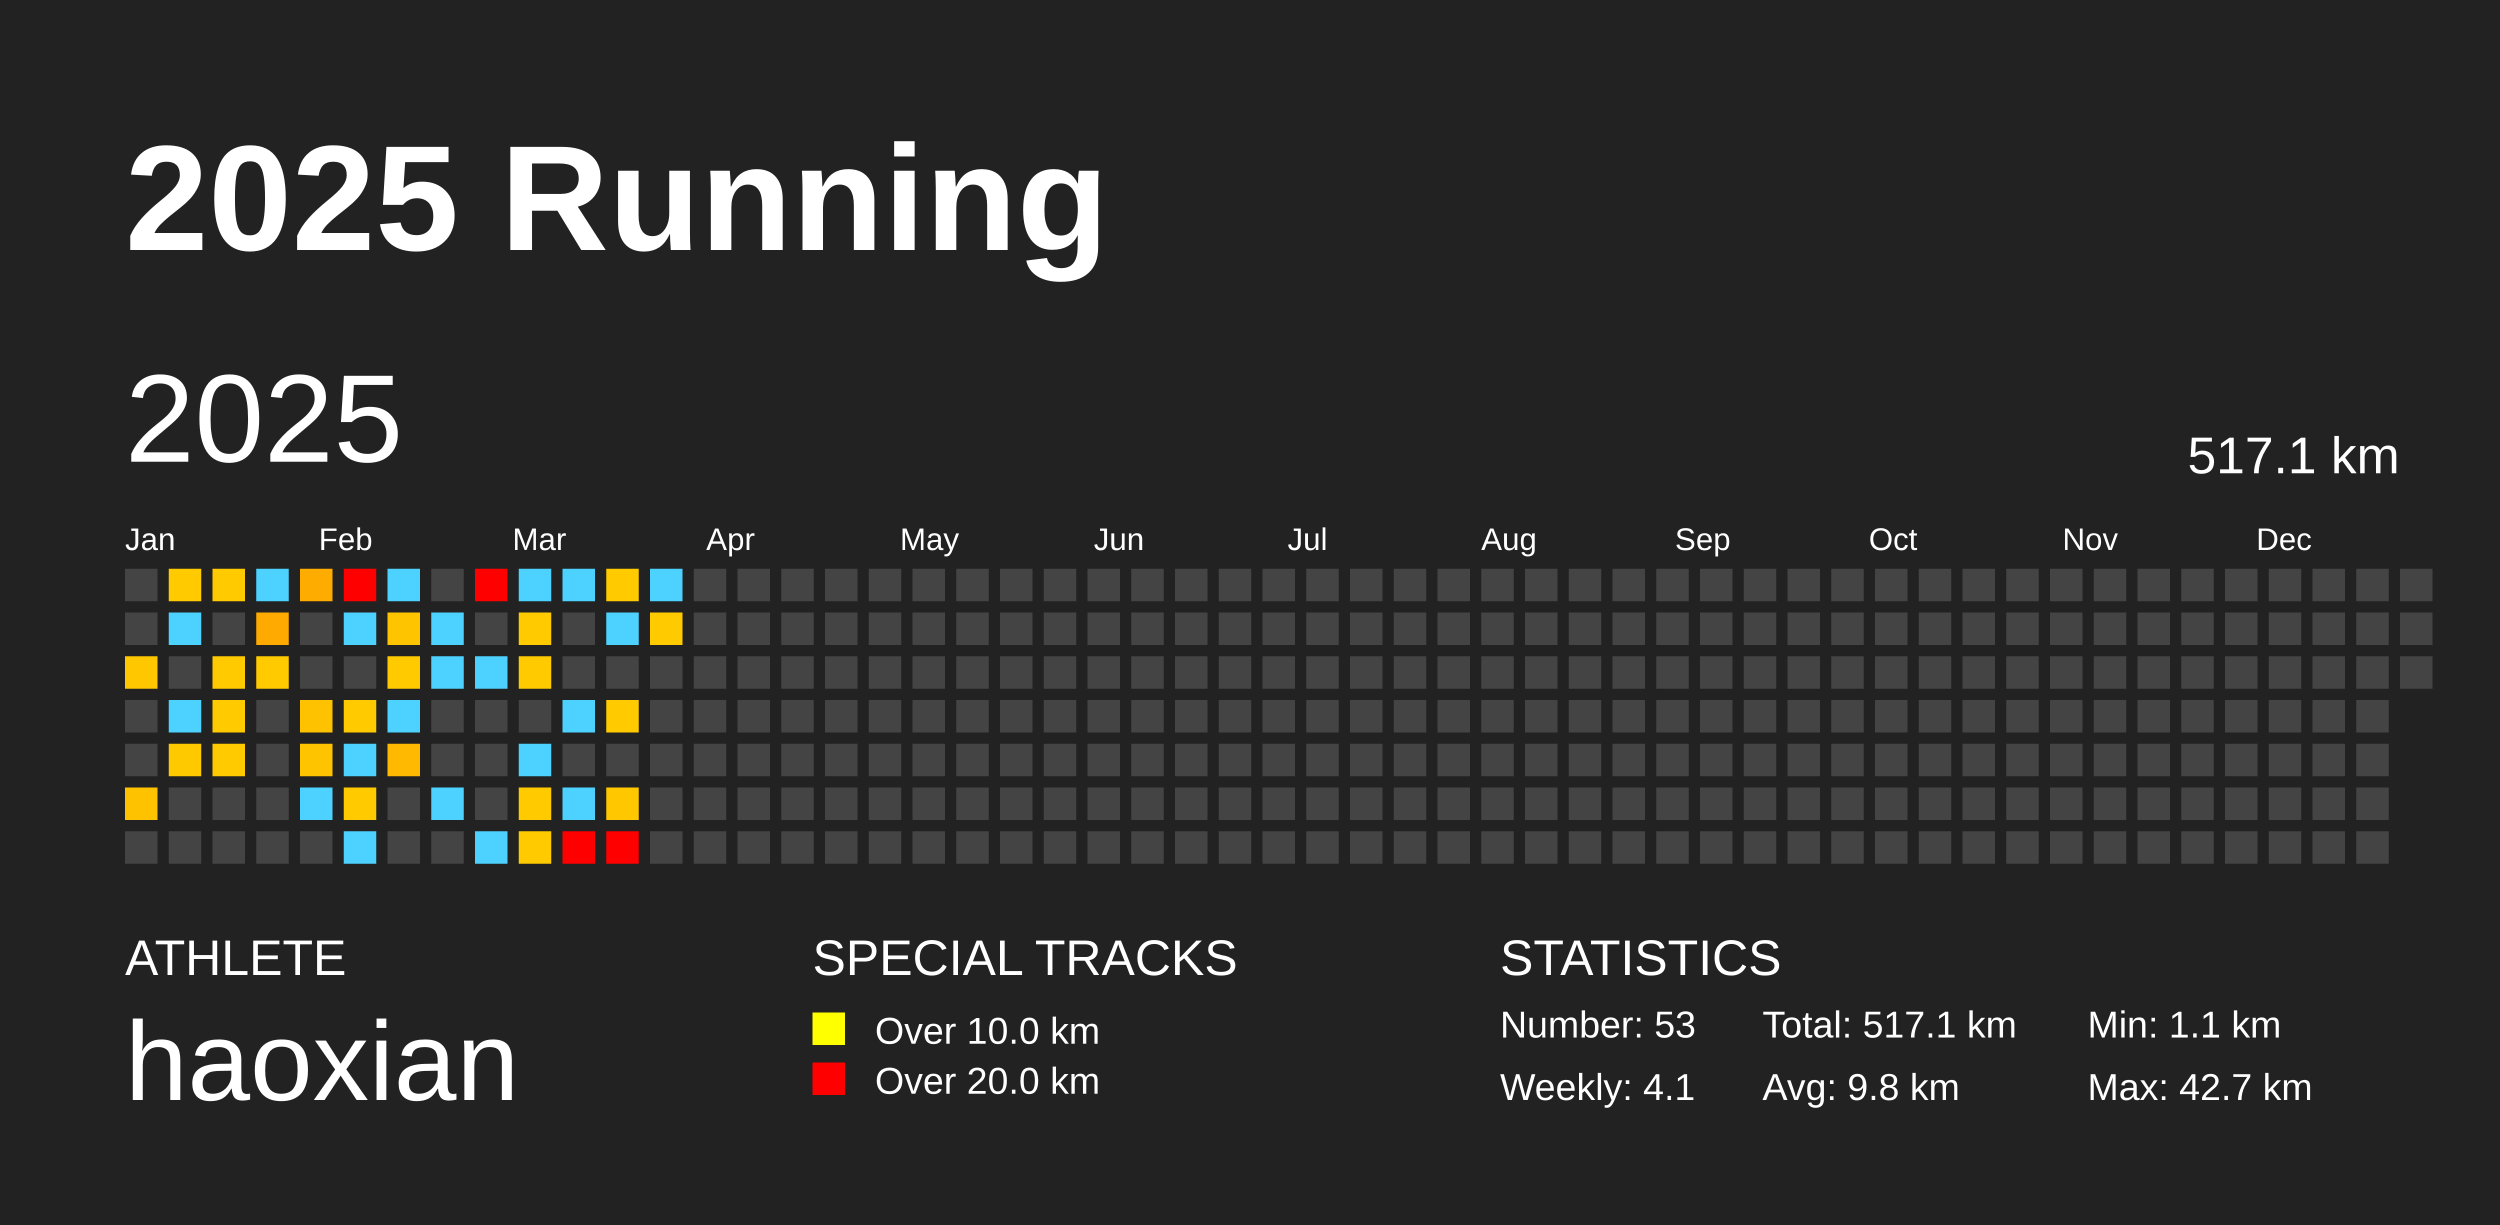
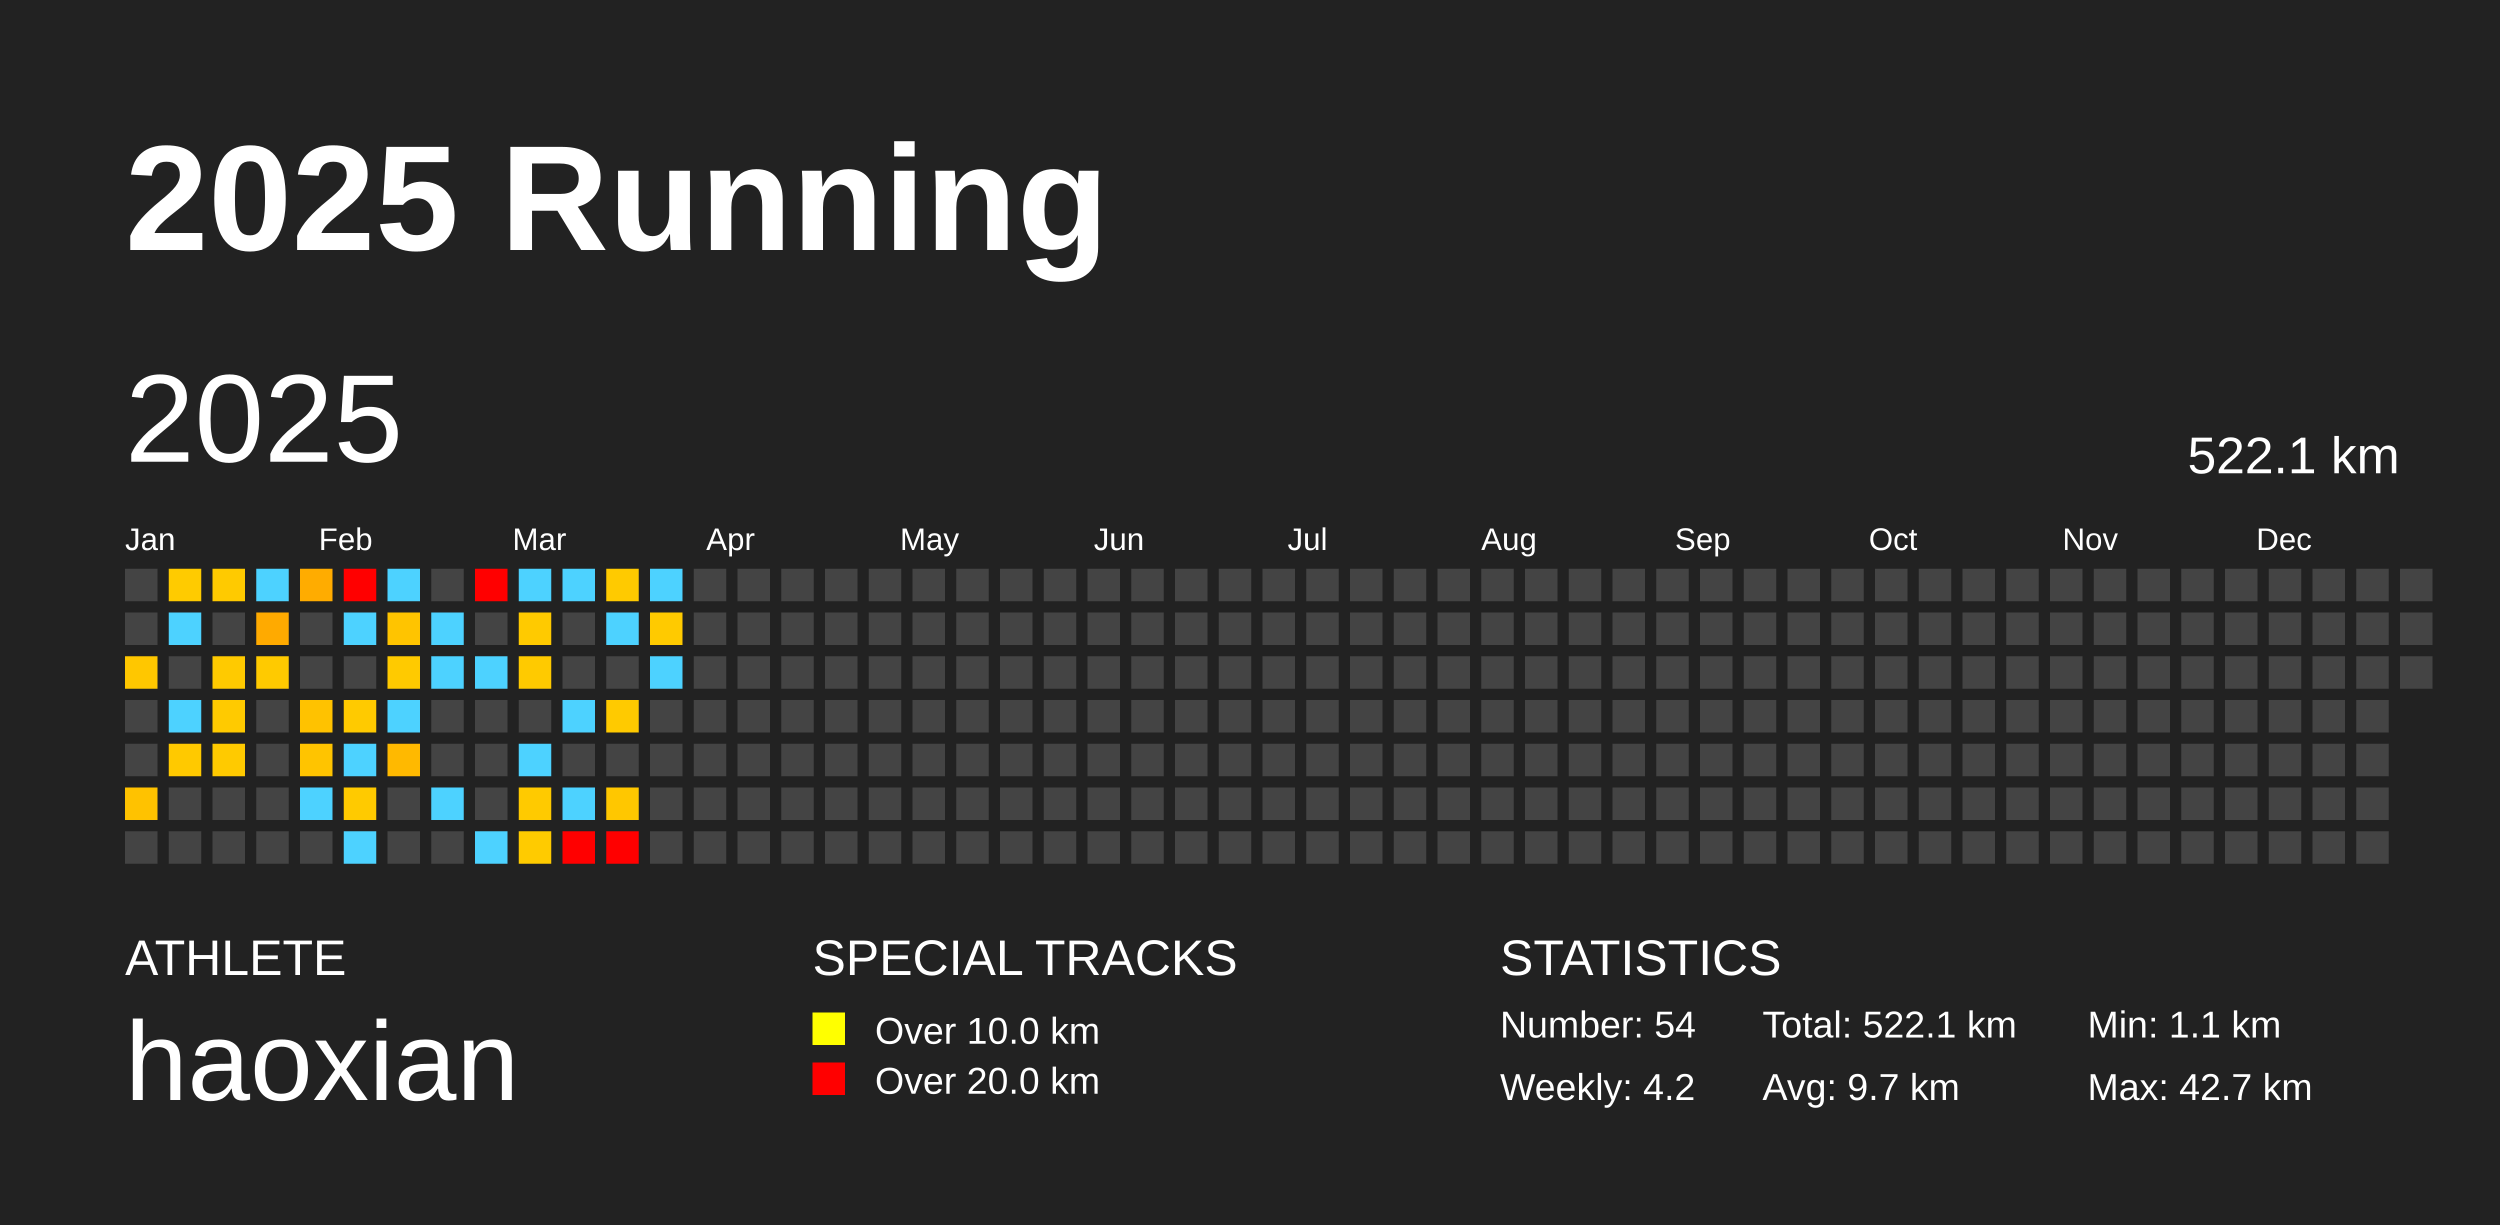
<svg xmlns="http://www.w3.org/2000/svg" baseProfile="full" height="98mm" version="1.1" viewBox="0,0,200,98" width="200mm">
  <defs />
  <rect fill="#222222" height="98" width="200" x="0" y="0" />
  <text fill="#FFFFFF" style="font-size:12px; font-family:Arial; font-weight:bold;" x="10" y="20">2025 Running</text>
  <text fill="#FFFFFF" style="font-size:4px; font-family:Arial" x="10" y="78">ATHLETE</text>
  <text fill="#FFFFFF" style="font-size:9px; font-family:Arial" x="10" y="88">haoxian</text>
  <text fill="#FFFFFF" style="font-size:4px; font-family:Arial" x="65" y="78">SPECIAL TRACKS</text>
  <rect fill="yellow" height="2.6" width="2.6" x="65" y="81" />
  <text fill="#FFFFFF" style="font-size:3px; font-family:Arial" x="70" y="83.5">Over 10.0 km</text>
  <rect fill="red" height="2.6" width="2.6" x="65" y="85" />
  <text fill="#FFFFFF" style="font-size:3px; font-family:Arial" x="70" y="87.5">Over 20.0 km</text>
  <text fill="#FFFFFF" style="font-size:4px; font-family:Arial" x="120" y="78">STATISTICS</text>
-   <text fill="#FFFFFF" style="font-size:3px; font-family:Arial" x="120" y="83">Number: 53</text>
-   <text fill="#FFFFFF" style="font-size:3px; font-family:Arial" x="120" y="88">Weekly: 4.1</text>
-   <text fill="#FFFFFF" style="font-size:3px; font-family:Arial" x="141" y="83">Total: 517.1 km</text>
-   <text fill="#FFFFFF" style="font-size:3px; font-family:Arial" x="141" y="88">Avg: 9.8 km</text>
+   <text fill="#FFFFFF" style="font-size:3px; font-family:Arial" x="120" y="83">Number: 54</text>
+   <text fill="#FFFFFF" style="font-size:3px; font-family:Arial" x="120" y="88">Weekly: 4.2</text>
+   <text fill="#FFFFFF" style="font-size:3px; font-family:Arial" x="141" y="83">Total: 522.1 km</text>
+   <text fill="#FFFFFF" style="font-size:3px; font-family:Arial" x="141" y="88">Avg: 9.7 km</text>
  <text fill="#FFFFFF" style="font-size:3px; font-family:Arial" x="167" y="83">Min: 1.1 km</text>
  <text fill="#FFFFFF" style="font-size:3px; font-family:Arial" x="167" y="88">Max: 42.7 km</text>
  <text dominant-baseline="hanging" fill="#FFFFFF" style="font-size:10.0px; font-family:Arial;" x="10" y="30">2025</text>
-   <text dominant-baseline="hanging" fill="#FFFFFF" style="font-size:4.125px; font-family:Arial;" x="175" y="35">517.1 km</text>
+   <text dominant-baseline="hanging" fill="#FFFFFF" style="font-size:4.125px; font-family:Arial;" x="175" y="35">522.1 km</text>
  <text fill="#FFFFFF" style="font-size:2.5px; font-family:Arial" x="10.0" y="44">Jan</text>
  <text fill="#FFFFFF" style="font-size:2.5px; font-family:Arial" x="25.5" y="44">Feb</text>
  <text fill="#FFFFFF" style="font-size:2.5px; font-family:Arial" x="41.0" y="44">Mar</text>
  <text fill="#FFFFFF" style="font-size:2.5px; font-family:Arial" x="56.5" y="44">Apr</text>
  <text fill="#FFFFFF" style="font-size:2.5px; font-family:Arial" x="72.0" y="44">May</text>
  <text fill="#FFFFFF" style="font-size:2.5px; font-family:Arial" x="87.5" y="44">Jun</text>
  <text fill="#FFFFFF" style="font-size:2.5px; font-family:Arial" x="103.0" y="44">Jul</text>
  <text fill="#FFFFFF" style="font-size:2.5px; font-family:Arial" x="118.5" y="44">Aug</text>
  <text fill="#FFFFFF" style="font-size:2.5px; font-family:Arial" x="134.0" y="44">Sep</text>
  <text fill="#FFFFFF" style="font-size:2.5px; font-family:Arial" x="149.5" y="44">Oct</text>
  <text fill="#FFFFFF" style="font-size:2.5px; font-family:Arial" x="165.0" y="44">Nov</text>
  <text fill="#FFFFFF" style="font-size:2.5px; font-family:Arial" x="180.5" y="44">Dec</text>
  <rect fill="#444444" height="2.6" width="2.6" x="10.0" y="45.5" />
  <rect fill="#444444" height="2.6" width="2.6" x="10.0" y="49.0" />
  <rect fill="#ffc700" height="2.6" width="2.6" x="10.0" y="52.5" />
  <rect fill="#444444" height="2.6" width="2.6" x="10.0" y="56.0" />
  <rect fill="#444444" height="2.6" width="2.6" x="10.0" y="59.5" />
  <rect fill="#ffc200" height="2.6" width="2.6" x="10.0" y="63.0" />
  <rect fill="#444444" height="2.6" width="2.6" x="10.0" y="66.5" />
  <rect fill="#ffcb00" height="2.6" width="2.6" x="13.5" y="45.5" />
  <rect fill="#4dd2ff" height="2.6" width="2.6" x="13.5" y="49.0" />
  <rect fill="#444444" height="2.6" width="2.6" x="13.5" y="52.5" />
  <rect fill="#4dd2ff" height="2.6" width="2.6" x="13.5" y="56.0" />
  <rect fill="#ffc900" height="2.6" width="2.6" x="13.5" y="59.5" />
  <rect fill="#444444" height="2.6" width="2.6" x="13.5" y="63.0" />
  <rect fill="#444444" height="2.6" width="2.6" x="13.5" y="66.5" />
  <rect fill="#ffca00" height="2.6" width="2.6" x="17.0" y="45.5" />
  <rect fill="#444444" height="2.6" width="2.6" x="17.0" y="49.0" />
  <rect fill="#ffca00" height="2.6" width="2.6" x="17.0" y="52.5" />
  <rect fill="#ffca00" height="2.6" width="2.6" x="17.0" y="56.0" />
  <rect fill="#ffca00" height="2.6" width="2.6" x="17.0" y="59.5" />
  <rect fill="#444444" height="2.6" width="2.6" x="17.0" y="63.0" />
  <rect fill="#444444" height="2.6" width="2.6" x="17.0" y="66.5" />
  <rect fill="#4dd2ff" height="2.6" width="2.6" x="20.5" y="45.5" />
  <rect fill="#ffaa00" height="2.6" width="2.6" x="20.5" y="49.0" />
  <rect fill="#ffca00" height="2.6" width="2.6" x="20.5" y="52.5" />
  <rect fill="#444444" height="2.6" width="2.6" x="20.5" y="56.0" />
  <rect fill="#444444" height="2.6" width="2.6" x="20.5" y="59.5" />
  <rect fill="#444444" height="2.6" width="2.6" x="20.5" y="63.0" />
  <rect fill="#444444" height="2.6" width="2.6" x="20.5" y="66.5" />
  <rect fill="#ffac00" height="2.6" width="2.6" x="24.0" y="45.5" />
  <rect fill="#444444" height="2.6" width="2.6" x="24.0" y="49.0" />
  <rect fill="#444444" height="2.6" width="2.6" x="24.0" y="52.5" />
  <rect fill="#ffc200" height="2.6" width="2.6" x="24.0" y="56.0" />
  <rect fill="#ffc400" height="2.6" width="2.6" x="24.0" y="59.5" />
  <rect fill="#4dd2ff" height="2.6" width="2.6" x="24.0" y="63.0" />
  <rect fill="#444444" height="2.6" width="2.6" x="24.0" y="66.5" />
  <rect fill="red" height="2.6" width="2.6" x="27.5" y="45.5" />
  <rect fill="#4dd2ff" height="2.6" width="2.6" x="27.5" y="49.0" />
  <rect fill="#444444" height="2.6" width="2.6" x="27.5" y="52.5" />
  <rect fill="#ffca00" height="2.6" width="2.6" x="27.5" y="56.0" />
  <rect fill="#4dd2ff" height="2.6" width="2.6" x="27.5" y="59.5" />
  <rect fill="#ffca00" height="2.6" width="2.6" x="27.5" y="63.0" />
  <rect fill="#4dd2ff" height="2.6" width="2.6" x="27.5" y="66.5" />
  <rect fill="#4dd2ff" height="2.6" width="2.6" x="31.0" y="45.5" />
  <rect fill="#ffc400" height="2.6" width="2.6" x="31.0" y="49.0" />
  <rect fill="#ffca00" height="2.6" width="2.6" x="31.0" y="52.5" />
  <rect fill="#4dd2ff" height="2.6" width="2.6" x="31.0" y="56.0" />
  <rect fill="#ffb900" height="2.6" width="2.6" x="31.0" y="59.5" />
  <rect fill="#444444" height="2.6" width="2.6" x="31.0" y="63.0" />
  <rect fill="#444444" height="2.6" width="2.6" x="31.0" y="66.5" />
  <rect fill="#444444" height="2.6" width="2.6" x="34.5" y="45.5" />
  <rect fill="#4dd2ff" height="2.6" width="2.6" x="34.5" y="49.0" />
  <rect fill="#4dd2ff" height="2.6" width="2.6" x="34.5" y="52.5" />
  <rect fill="#444444" height="2.6" width="2.6" x="34.5" y="56.0" />
  <rect fill="#444444" height="2.6" width="2.6" x="34.5" y="59.5" />
  <rect fill="#4dd2ff" height="2.6" width="2.6" x="34.5" y="63.0" />
  <rect fill="#444444" height="2.6" width="2.6" x="34.5" y="66.5" />
  <rect fill="red" height="2.6" width="2.6" x="38.0" y="45.5" />
  <rect fill="#444444" height="2.6" width="2.6" x="38.0" y="49.0" />
  <rect fill="#4dd2ff" height="2.6" width="2.6" x="38.0" y="52.5" />
  <rect fill="#444444" height="2.6" width="2.6" x="38.0" y="56.0" />
  <rect fill="#444444" height="2.6" width="2.6" x="38.0" y="59.5" />
  <rect fill="#444444" height="2.6" width="2.6" x="38.0" y="63.0" />
  <rect fill="#4dd2ff" height="2.6" width="2.6" x="38.0" y="66.5" />
  <rect fill="#4dd2ff" height="2.6" width="2.6" x="41.5" y="45.5" />
  <rect fill="#ffca00" height="2.6" width="2.6" x="41.5" y="49.0" />
  <rect fill="#ffca00" height="2.6" width="2.6" x="41.5" y="52.5" />
  <rect fill="#444444" height="2.6" width="2.6" x="41.5" y="56.0" />
  <rect fill="#4dd2ff" height="2.6" width="2.6" x="41.5" y="59.5" />
  <rect fill="#ffca00" height="2.6" width="2.6" x="41.5" y="63.0" />
  <rect fill="#ffcb00" height="2.6" width="2.6" x="41.5" y="66.5" />
  <rect fill="#4dd2ff" height="2.6" width="2.6" x="45.0" y="45.5" />
  <rect fill="#444444" height="2.6" width="2.6" x="45.0" y="49.0" />
  <rect fill="#444444" height="2.6" width="2.6" x="45.0" y="52.5" />
  <rect fill="#4dd2ff" height="2.6" width="2.6" x="45.0" y="56.0" />
  <rect fill="#444444" height="2.6" width="2.6" x="45.0" y="59.5" />
  <rect fill="#4dd2ff" height="2.6" width="2.6" x="45.0" y="63.0" />
  <rect fill="red" height="2.6" width="2.6" x="45.0" y="66.5" />
  <rect fill="#ffca00" height="2.6" width="2.6" x="48.5" y="45.5" />
  <rect fill="#4dd2ff" height="2.6" width="2.6" x="48.5" y="49.0" />
  <rect fill="#444444" height="2.6" width="2.6" x="48.5" y="52.5" />
  <rect fill="#ffca00" height="2.6" width="2.6" x="48.5" y="56.0" />
  <rect fill="#444444" height="2.6" width="2.6" x="48.5" y="59.5" />
  <rect fill="#ffc700" height="2.6" width="2.6" x="48.5" y="63.0" />
  <rect fill="red" height="2.6" width="2.6" x="48.5" y="66.5" />
  <rect fill="#4dd2ff" height="2.6" width="2.6" x="52.0" y="45.5" />
  <rect fill="#ffca00" height="2.6" width="2.6" x="52.0" y="49.0" />
-   <rect fill="#444444" height="2.6" width="2.6" x="52.0" y="52.5" />
+   <rect fill="#4dd2ff" height="2.6" width="2.6" x="52.0" y="52.5" />
  <rect fill="#444444" height="2.6" width="2.6" x="52.0" y="56.0" />
  <rect fill="#444444" height="2.6" width="2.6" x="52.0" y="59.5" />
  <rect fill="#444444" height="2.6" width="2.6" x="52.0" y="63.0" />
  <rect fill="#444444" height="2.6" width="2.6" x="52.0" y="66.5" />
  <rect fill="#444444" height="2.6" width="2.6" x="55.5" y="45.5" />
  <rect fill="#444444" height="2.6" width="2.6" x="55.5" y="49.0" />
  <rect fill="#444444" height="2.6" width="2.6" x="55.5" y="52.5" />
  <rect fill="#444444" height="2.6" width="2.6" x="55.5" y="56.0" />
  <rect fill="#444444" height="2.6" width="2.6" x="55.5" y="59.5" />
  <rect fill="#444444" height="2.6" width="2.6" x="55.5" y="63.0" />
  <rect fill="#444444" height="2.6" width="2.6" x="55.5" y="66.5" />
  <rect fill="#444444" height="2.6" width="2.6" x="59.0" y="45.5" />
  <rect fill="#444444" height="2.6" width="2.6" x="59.0" y="49.0" />
  <rect fill="#444444" height="2.6" width="2.6" x="59.0" y="52.5" />
  <rect fill="#444444" height="2.6" width="2.6" x="59.0" y="56.0" />
  <rect fill="#444444" height="2.6" width="2.6" x="59.0" y="59.5" />
  <rect fill="#444444" height="2.6" width="2.6" x="59.0" y="63.0" />
  <rect fill="#444444" height="2.6" width="2.6" x="59.0" y="66.5" />
  <rect fill="#444444" height="2.6" width="2.6" x="62.5" y="45.5" />
  <rect fill="#444444" height="2.6" width="2.6" x="62.5" y="49.0" />
  <rect fill="#444444" height="2.6" width="2.6" x="62.5" y="52.5" />
  <rect fill="#444444" height="2.6" width="2.6" x="62.5" y="56.0" />
  <rect fill="#444444" height="2.6" width="2.6" x="62.5" y="59.5" />
  <rect fill="#444444" height="2.6" width="2.6" x="62.5" y="63.0" />
  <rect fill="#444444" height="2.6" width="2.6" x="62.5" y="66.5" />
  <rect fill="#444444" height="2.6" width="2.6" x="66.0" y="45.5" />
  <rect fill="#444444" height="2.6" width="2.6" x="66.0" y="49.0" />
  <rect fill="#444444" height="2.6" width="2.6" x="66.0" y="52.5" />
  <rect fill="#444444" height="2.6" width="2.6" x="66.0" y="56.0" />
  <rect fill="#444444" height="2.6" width="2.6" x="66.0" y="59.5" />
  <rect fill="#444444" height="2.6" width="2.6" x="66.0" y="63.0" />
  <rect fill="#444444" height="2.6" width="2.6" x="66.0" y="66.5" />
  <rect fill="#444444" height="2.6" width="2.6" x="69.5" y="45.5" />
  <rect fill="#444444" height="2.6" width="2.6" x="69.5" y="49.0" />
  <rect fill="#444444" height="2.6" width="2.6" x="69.5" y="52.5" />
  <rect fill="#444444" height="2.6" width="2.6" x="69.5" y="56.0" />
  <rect fill="#444444" height="2.6" width="2.6" x="69.5" y="59.5" />
  <rect fill="#444444" height="2.6" width="2.6" x="69.5" y="63.0" />
  <rect fill="#444444" height="2.6" width="2.6" x="69.5" y="66.5" />
  <rect fill="#444444" height="2.6" width="2.6" x="73.0" y="45.5" />
  <rect fill="#444444" height="2.6" width="2.6" x="73.0" y="49.0" />
  <rect fill="#444444" height="2.6" width="2.6" x="73.0" y="52.5" />
  <rect fill="#444444" height="2.6" width="2.6" x="73.0" y="56.0" />
  <rect fill="#444444" height="2.6" width="2.6" x="73.0" y="59.5" />
  <rect fill="#444444" height="2.6" width="2.6" x="73.0" y="63.0" />
  <rect fill="#444444" height="2.6" width="2.6" x="73.0" y="66.5" />
  <rect fill="#444444" height="2.6" width="2.6" x="76.5" y="45.5" />
  <rect fill="#444444" height="2.6" width="2.6" x="76.5" y="49.0" />
  <rect fill="#444444" height="2.6" width="2.6" x="76.5" y="52.5" />
  <rect fill="#444444" height="2.6" width="2.6" x="76.5" y="56.0" />
  <rect fill="#444444" height="2.6" width="2.6" x="76.5" y="59.5" />
  <rect fill="#444444" height="2.6" width="2.6" x="76.5" y="63.0" />
  <rect fill="#444444" height="2.6" width="2.6" x="76.5" y="66.5" />
  <rect fill="#444444" height="2.6" width="2.6" x="80.0" y="45.5" />
  <rect fill="#444444" height="2.6" width="2.6" x="80.0" y="49.0" />
  <rect fill="#444444" height="2.6" width="2.6" x="80.0" y="52.5" />
  <rect fill="#444444" height="2.6" width="2.6" x="80.0" y="56.0" />
  <rect fill="#444444" height="2.6" width="2.6" x="80.0" y="59.5" />
  <rect fill="#444444" height="2.6" width="2.6" x="80.0" y="63.0" />
  <rect fill="#444444" height="2.6" width="2.6" x="80.0" y="66.5" />
  <rect fill="#444444" height="2.6" width="2.6" x="83.5" y="45.5" />
  <rect fill="#444444" height="2.6" width="2.6" x="83.5" y="49.0" />
  <rect fill="#444444" height="2.6" width="2.6" x="83.5" y="52.5" />
  <rect fill="#444444" height="2.6" width="2.6" x="83.5" y="56.0" />
  <rect fill="#444444" height="2.6" width="2.6" x="83.5" y="59.5" />
  <rect fill="#444444" height="2.6" width="2.6" x="83.5" y="63.0" />
  <rect fill="#444444" height="2.6" width="2.6" x="83.5" y="66.5" />
  <rect fill="#444444" height="2.6" width="2.6" x="87.0" y="45.5" />
  <rect fill="#444444" height="2.6" width="2.6" x="87.0" y="49.0" />
  <rect fill="#444444" height="2.6" width="2.6" x="87.0" y="52.5" />
  <rect fill="#444444" height="2.6" width="2.6" x="87.0" y="56.0" />
  <rect fill="#444444" height="2.6" width="2.6" x="87.0" y="59.5" />
  <rect fill="#444444" height="2.6" width="2.6" x="87.0" y="63.0" />
  <rect fill="#444444" height="2.6" width="2.6" x="87.0" y="66.5" />
  <rect fill="#444444" height="2.6" width="2.6" x="90.5" y="45.5" />
  <rect fill="#444444" height="2.6" width="2.6" x="90.5" y="49.0" />
  <rect fill="#444444" height="2.6" width="2.6" x="90.5" y="52.5" />
  <rect fill="#444444" height="2.6" width="2.6" x="90.5" y="56.0" />
  <rect fill="#444444" height="2.6" width="2.6" x="90.5" y="59.5" />
  <rect fill="#444444" height="2.6" width="2.6" x="90.5" y="63.0" />
  <rect fill="#444444" height="2.6" width="2.6" x="90.5" y="66.5" />
  <rect fill="#444444" height="2.6" width="2.6" x="94.0" y="45.5" />
  <rect fill="#444444" height="2.6" width="2.6" x="94.0" y="49.0" />
  <rect fill="#444444" height="2.6" width="2.6" x="94.0" y="52.5" />
  <rect fill="#444444" height="2.6" width="2.6" x="94.0" y="56.0" />
  <rect fill="#444444" height="2.6" width="2.6" x="94.0" y="59.5" />
  <rect fill="#444444" height="2.6" width="2.6" x="94.0" y="63.0" />
  <rect fill="#444444" height="2.6" width="2.6" x="94.0" y="66.5" />
  <rect fill="#444444" height="2.6" width="2.6" x="97.5" y="45.5" />
  <rect fill="#444444" height="2.6" width="2.6" x="97.5" y="49.0" />
  <rect fill="#444444" height="2.6" width="2.6" x="97.5" y="52.5" />
  <rect fill="#444444" height="2.6" width="2.6" x="97.5" y="56.0" />
  <rect fill="#444444" height="2.6" width="2.6" x="97.5" y="59.5" />
  <rect fill="#444444" height="2.6" width="2.6" x="97.5" y="63.0" />
  <rect fill="#444444" height="2.6" width="2.6" x="97.5" y="66.5" />
  <rect fill="#444444" height="2.6" width="2.6" x="101.0" y="45.5" />
  <rect fill="#444444" height="2.6" width="2.6" x="101.0" y="49.0" />
  <rect fill="#444444" height="2.6" width="2.6" x="101.0" y="52.5" />
  <rect fill="#444444" height="2.6" width="2.6" x="101.0" y="56.0" />
  <rect fill="#444444" height="2.6" width="2.6" x="101.0" y="59.5" />
  <rect fill="#444444" height="2.6" width="2.6" x="101.0" y="63.0" />
  <rect fill="#444444" height="2.6" width="2.6" x="101.0" y="66.5" />
  <rect fill="#444444" height="2.6" width="2.6" x="104.5" y="45.5" />
  <rect fill="#444444" height="2.6" width="2.6" x="104.5" y="49.0" />
  <rect fill="#444444" height="2.6" width="2.6" x="104.5" y="52.5" />
  <rect fill="#444444" height="2.6" width="2.6" x="104.5" y="56.0" />
  <rect fill="#444444" height="2.6" width="2.6" x="104.5" y="59.5" />
  <rect fill="#444444" height="2.6" width="2.6" x="104.5" y="63.0" />
  <rect fill="#444444" height="2.6" width="2.6" x="104.5" y="66.5" />
  <rect fill="#444444" height="2.6" width="2.6" x="108.0" y="45.5" />
  <rect fill="#444444" height="2.6" width="2.6" x="108.0" y="49.0" />
  <rect fill="#444444" height="2.6" width="2.6" x="108.0" y="52.5" />
  <rect fill="#444444" height="2.6" width="2.6" x="108.0" y="56.0" />
  <rect fill="#444444" height="2.6" width="2.6" x="108.0" y="59.5" />
  <rect fill="#444444" height="2.6" width="2.6" x="108.0" y="63.0" />
  <rect fill="#444444" height="2.6" width="2.6" x="108.0" y="66.5" />
  <rect fill="#444444" height="2.6" width="2.6" x="111.5" y="45.5" />
  <rect fill="#444444" height="2.6" width="2.6" x="111.5" y="49.0" />
  <rect fill="#444444" height="2.6" width="2.6" x="111.5" y="52.5" />
  <rect fill="#444444" height="2.6" width="2.6" x="111.5" y="56.0" />
  <rect fill="#444444" height="2.6" width="2.6" x="111.5" y="59.5" />
  <rect fill="#444444" height="2.6" width="2.6" x="111.5" y="63.0" />
  <rect fill="#444444" height="2.6" width="2.6" x="111.5" y="66.5" />
  <rect fill="#444444" height="2.6" width="2.6" x="115.0" y="45.5" />
  <rect fill="#444444" height="2.6" width="2.6" x="115.0" y="49.0" />
  <rect fill="#444444" height="2.6" width="2.6" x="115.0" y="52.5" />
  <rect fill="#444444" height="2.6" width="2.6" x="115.0" y="56.0" />
  <rect fill="#444444" height="2.6" width="2.6" x="115.0" y="59.5" />
  <rect fill="#444444" height="2.6" width="2.6" x="115.0" y="63.0" />
  <rect fill="#444444" height="2.6" width="2.6" x="115.0" y="66.5" />
  <rect fill="#444444" height="2.6" width="2.6" x="118.5" y="45.5" />
  <rect fill="#444444" height="2.6" width="2.6" x="118.5" y="49.0" />
  <rect fill="#444444" height="2.6" width="2.6" x="118.5" y="52.5" />
  <rect fill="#444444" height="2.6" width="2.6" x="118.5" y="56.0" />
  <rect fill="#444444" height="2.6" width="2.6" x="118.5" y="59.5" />
  <rect fill="#444444" height="2.6" width="2.6" x="118.5" y="63.0" />
  <rect fill="#444444" height="2.6" width="2.6" x="118.5" y="66.5" />
  <rect fill="#444444" height="2.6" width="2.6" x="122.0" y="45.5" />
  <rect fill="#444444" height="2.6" width="2.6" x="122.0" y="49.0" />
  <rect fill="#444444" height="2.6" width="2.6" x="122.0" y="52.5" />
  <rect fill="#444444" height="2.6" width="2.6" x="122.0" y="56.0" />
  <rect fill="#444444" height="2.6" width="2.6" x="122.0" y="59.5" />
  <rect fill="#444444" height="2.6" width="2.6" x="122.0" y="63.0" />
  <rect fill="#444444" height="2.6" width="2.6" x="122.0" y="66.5" />
  <rect fill="#444444" height="2.6" width="2.6" x="125.5" y="45.5" />
  <rect fill="#444444" height="2.6" width="2.6" x="125.5" y="49.0" />
  <rect fill="#444444" height="2.6" width="2.6" x="125.5" y="52.5" />
  <rect fill="#444444" height="2.6" width="2.6" x="125.5" y="56.0" />
  <rect fill="#444444" height="2.6" width="2.6" x="125.5" y="59.5" />
  <rect fill="#444444" height="2.6" width="2.6" x="125.5" y="63.0" />
  <rect fill="#444444" height="2.6" width="2.6" x="125.5" y="66.5" />
  <rect fill="#444444" height="2.6" width="2.6" x="129.0" y="45.5" />
  <rect fill="#444444" height="2.6" width="2.6" x="129.0" y="49.0" />
  <rect fill="#444444" height="2.6" width="2.6" x="129.0" y="52.5" />
  <rect fill="#444444" height="2.6" width="2.6" x="129.0" y="56.0" />
  <rect fill="#444444" height="2.6" width="2.6" x="129.0" y="59.5" />
  <rect fill="#444444" height="2.6" width="2.6" x="129.0" y="63.0" />
  <rect fill="#444444" height="2.6" width="2.6" x="129.0" y="66.5" />
  <rect fill="#444444" height="2.6" width="2.6" x="132.5" y="45.5" />
  <rect fill="#444444" height="2.6" width="2.6" x="132.5" y="49.0" />
  <rect fill="#444444" height="2.6" width="2.6" x="132.5" y="52.5" />
  <rect fill="#444444" height="2.6" width="2.6" x="132.5" y="56.0" />
  <rect fill="#444444" height="2.6" width="2.6" x="132.5" y="59.5" />
  <rect fill="#444444" height="2.6" width="2.6" x="132.5" y="63.0" />
  <rect fill="#444444" height="2.6" width="2.6" x="132.5" y="66.5" />
  <rect fill="#444444" height="2.6" width="2.6" x="136.0" y="45.5" />
  <rect fill="#444444" height="2.6" width="2.6" x="136.0" y="49.0" />
  <rect fill="#444444" height="2.6" width="2.6" x="136.0" y="52.5" />
  <rect fill="#444444" height="2.6" width="2.6" x="136.0" y="56.0" />
  <rect fill="#444444" height="2.6" width="2.6" x="136.0" y="59.5" />
  <rect fill="#444444" height="2.6" width="2.6" x="136.0" y="63.0" />
  <rect fill="#444444" height="2.6" width="2.6" x="136.0" y="66.5" />
  <rect fill="#444444" height="2.6" width="2.6" x="139.5" y="45.5" />
  <rect fill="#444444" height="2.6" width="2.6" x="139.5" y="49.0" />
  <rect fill="#444444" height="2.6" width="2.6" x="139.5" y="52.5" />
  <rect fill="#444444" height="2.6" width="2.6" x="139.5" y="56.0" />
  <rect fill="#444444" height="2.6" width="2.6" x="139.5" y="59.5" />
  <rect fill="#444444" height="2.6" width="2.6" x="139.5" y="63.0" />
  <rect fill="#444444" height="2.6" width="2.6" x="139.5" y="66.5" />
  <rect fill="#444444" height="2.6" width="2.6" x="143.0" y="45.5" />
  <rect fill="#444444" height="2.6" width="2.6" x="143.0" y="49.0" />
  <rect fill="#444444" height="2.6" width="2.6" x="143.0" y="52.5" />
  <rect fill="#444444" height="2.6" width="2.6" x="143.0" y="56.0" />
  <rect fill="#444444" height="2.6" width="2.6" x="143.0" y="59.5" />
  <rect fill="#444444" height="2.6" width="2.6" x="143.0" y="63.0" />
  <rect fill="#444444" height="2.6" width="2.6" x="143.0" y="66.5" />
  <rect fill="#444444" height="2.6" width="2.6" x="146.5" y="45.5" />
  <rect fill="#444444" height="2.6" width="2.6" x="146.5" y="49.0" />
  <rect fill="#444444" height="2.6" width="2.6" x="146.5" y="52.5" />
  <rect fill="#444444" height="2.6" width="2.6" x="146.5" y="56.0" />
  <rect fill="#444444" height="2.6" width="2.6" x="146.5" y="59.5" />
  <rect fill="#444444" height="2.6" width="2.6" x="146.5" y="63.0" />
  <rect fill="#444444" height="2.6" width="2.6" x="146.5" y="66.5" />
  <rect fill="#444444" height="2.6" width="2.6" x="150.0" y="45.5" />
  <rect fill="#444444" height="2.6" width="2.6" x="150.0" y="49.0" />
  <rect fill="#444444" height="2.6" width="2.6" x="150.0" y="52.5" />
  <rect fill="#444444" height="2.6" width="2.6" x="150.0" y="56.0" />
  <rect fill="#444444" height="2.6" width="2.6" x="150.0" y="59.5" />
  <rect fill="#444444" height="2.6" width="2.6" x="150.0" y="63.0" />
  <rect fill="#444444" height="2.6" width="2.6" x="150.0" y="66.5" />
  <rect fill="#444444" height="2.6" width="2.6" x="153.5" y="45.5" />
  <rect fill="#444444" height="2.6" width="2.6" x="153.5" y="49.0" />
  <rect fill="#444444" height="2.6" width="2.6" x="153.5" y="52.5" />
  <rect fill="#444444" height="2.6" width="2.6" x="153.5" y="56.0" />
  <rect fill="#444444" height="2.6" width="2.6" x="153.5" y="59.5" />
  <rect fill="#444444" height="2.6" width="2.6" x="153.5" y="63.0" />
  <rect fill="#444444" height="2.6" width="2.6" x="153.5" y="66.5" />
  <rect fill="#444444" height="2.6" width="2.6" x="157.0" y="45.5" />
  <rect fill="#444444" height="2.6" width="2.6" x="157.0" y="49.0" />
  <rect fill="#444444" height="2.6" width="2.6" x="157.0" y="52.5" />
  <rect fill="#444444" height="2.6" width="2.6" x="157.0" y="56.0" />
  <rect fill="#444444" height="2.6" width="2.6" x="157.0" y="59.5" />
  <rect fill="#444444" height="2.6" width="2.6" x="157.0" y="63.0" />
  <rect fill="#444444" height="2.6" width="2.6" x="157.0" y="66.5" />
  <rect fill="#444444" height="2.6" width="2.6" x="160.5" y="45.5" />
  <rect fill="#444444" height="2.6" width="2.6" x="160.5" y="49.0" />
  <rect fill="#444444" height="2.6" width="2.6" x="160.5" y="52.5" />
  <rect fill="#444444" height="2.6" width="2.6" x="160.5" y="56.0" />
  <rect fill="#444444" height="2.6" width="2.6" x="160.5" y="59.5" />
  <rect fill="#444444" height="2.6" width="2.6" x="160.5" y="63.0" />
  <rect fill="#444444" height="2.6" width="2.6" x="160.5" y="66.5" />
  <rect fill="#444444" height="2.6" width="2.6" x="164.0" y="45.5" />
  <rect fill="#444444" height="2.6" width="2.6" x="164.0" y="49.0" />
  <rect fill="#444444" height="2.6" width="2.6" x="164.0" y="52.5" />
  <rect fill="#444444" height="2.6" width="2.6" x="164.0" y="56.0" />
  <rect fill="#444444" height="2.6" width="2.6" x="164.0" y="59.5" />
  <rect fill="#444444" height="2.6" width="2.6" x="164.0" y="63.0" />
  <rect fill="#444444" height="2.6" width="2.6" x="164.0" y="66.5" />
  <rect fill="#444444" height="2.6" width="2.6" x="167.5" y="45.5" />
  <rect fill="#444444" height="2.6" width="2.6" x="167.5" y="49.0" />
  <rect fill="#444444" height="2.6" width="2.6" x="167.5" y="52.5" />
  <rect fill="#444444" height="2.6" width="2.6" x="167.5" y="56.0" />
  <rect fill="#444444" height="2.6" width="2.6" x="167.5" y="59.5" />
  <rect fill="#444444" height="2.6" width="2.6" x="167.5" y="63.0" />
  <rect fill="#444444" height="2.6" width="2.6" x="167.5" y="66.5" />
  <rect fill="#444444" height="2.6" width="2.6" x="171.0" y="45.5" />
  <rect fill="#444444" height="2.6" width="2.6" x="171.0" y="49.0" />
  <rect fill="#444444" height="2.6" width="2.6" x="171.0" y="52.5" />
  <rect fill="#444444" height="2.6" width="2.6" x="171.0" y="56.0" />
  <rect fill="#444444" height="2.6" width="2.6" x="171.0" y="59.5" />
  <rect fill="#444444" height="2.6" width="2.6" x="171.0" y="63.0" />
  <rect fill="#444444" height="2.6" width="2.6" x="171.0" y="66.5" />
  <rect fill="#444444" height="2.6" width="2.6" x="174.5" y="45.5" />
  <rect fill="#444444" height="2.6" width="2.6" x="174.5" y="49.0" />
  <rect fill="#444444" height="2.6" width="2.6" x="174.5" y="52.5" />
  <rect fill="#444444" height="2.6" width="2.6" x="174.5" y="56.0" />
  <rect fill="#444444" height="2.6" width="2.6" x="174.5" y="59.5" />
  <rect fill="#444444" height="2.6" width="2.6" x="174.5" y="63.0" />
  <rect fill="#444444" height="2.6" width="2.6" x="174.5" y="66.5" />
  <rect fill="#444444" height="2.6" width="2.6" x="178.0" y="45.5" />
  <rect fill="#444444" height="2.6" width="2.6" x="178.0" y="49.0" />
  <rect fill="#444444" height="2.6" width="2.6" x="178.0" y="52.5" />
  <rect fill="#444444" height="2.6" width="2.6" x="178.0" y="56.0" />
  <rect fill="#444444" height="2.6" width="2.6" x="178.0" y="59.5" />
  <rect fill="#444444" height="2.6" width="2.6" x="178.0" y="63.0" />
  <rect fill="#444444" height="2.6" width="2.6" x="178.0" y="66.5" />
  <rect fill="#444444" height="2.6" width="2.6" x="181.5" y="45.5" />
  <rect fill="#444444" height="2.6" width="2.6" x="181.5" y="49.0" />
  <rect fill="#444444" height="2.6" width="2.6" x="181.5" y="52.5" />
  <rect fill="#444444" height="2.6" width="2.6" x="181.5" y="56.0" />
  <rect fill="#444444" height="2.6" width="2.6" x="181.5" y="59.5" />
  <rect fill="#444444" height="2.6" width="2.6" x="181.5" y="63.0" />
  <rect fill="#444444" height="2.6" width="2.6" x="181.5" y="66.5" />
  <rect fill="#444444" height="2.6" width="2.6" x="185.0" y="45.5" />
  <rect fill="#444444" height="2.6" width="2.6" x="185.0" y="49.0" />
  <rect fill="#444444" height="2.6" width="2.6" x="185.0" y="52.5" />
  <rect fill="#444444" height="2.6" width="2.6" x="185.0" y="56.0" />
  <rect fill="#444444" height="2.6" width="2.6" x="185.0" y="59.5" />
  <rect fill="#444444" height="2.6" width="2.6" x="185.0" y="63.0" />
  <rect fill="#444444" height="2.6" width="2.6" x="185.0" y="66.5" />
  <rect fill="#444444" height="2.6" width="2.6" x="188.5" y="45.5" />
  <rect fill="#444444" height="2.6" width="2.6" x="188.5" y="49.0" />
  <rect fill="#444444" height="2.6" width="2.6" x="188.5" y="52.5" />
  <rect fill="#444444" height="2.6" width="2.6" x="188.5" y="56.0" />
  <rect fill="#444444" height="2.6" width="2.6" x="188.5" y="59.5" />
  <rect fill="#444444" height="2.6" width="2.6" x="188.5" y="63.0" />
  <rect fill="#444444" height="2.6" width="2.6" x="188.5" y="66.5" />
  <rect fill="#444444" height="2.6" width="2.6" x="192.0" y="45.5" />
  <rect fill="#444444" height="2.6" width="2.6" x="192.0" y="49.0" />
  <rect fill="#444444" height="2.6" width="2.6" x="192.0" y="52.5" />
</svg>
